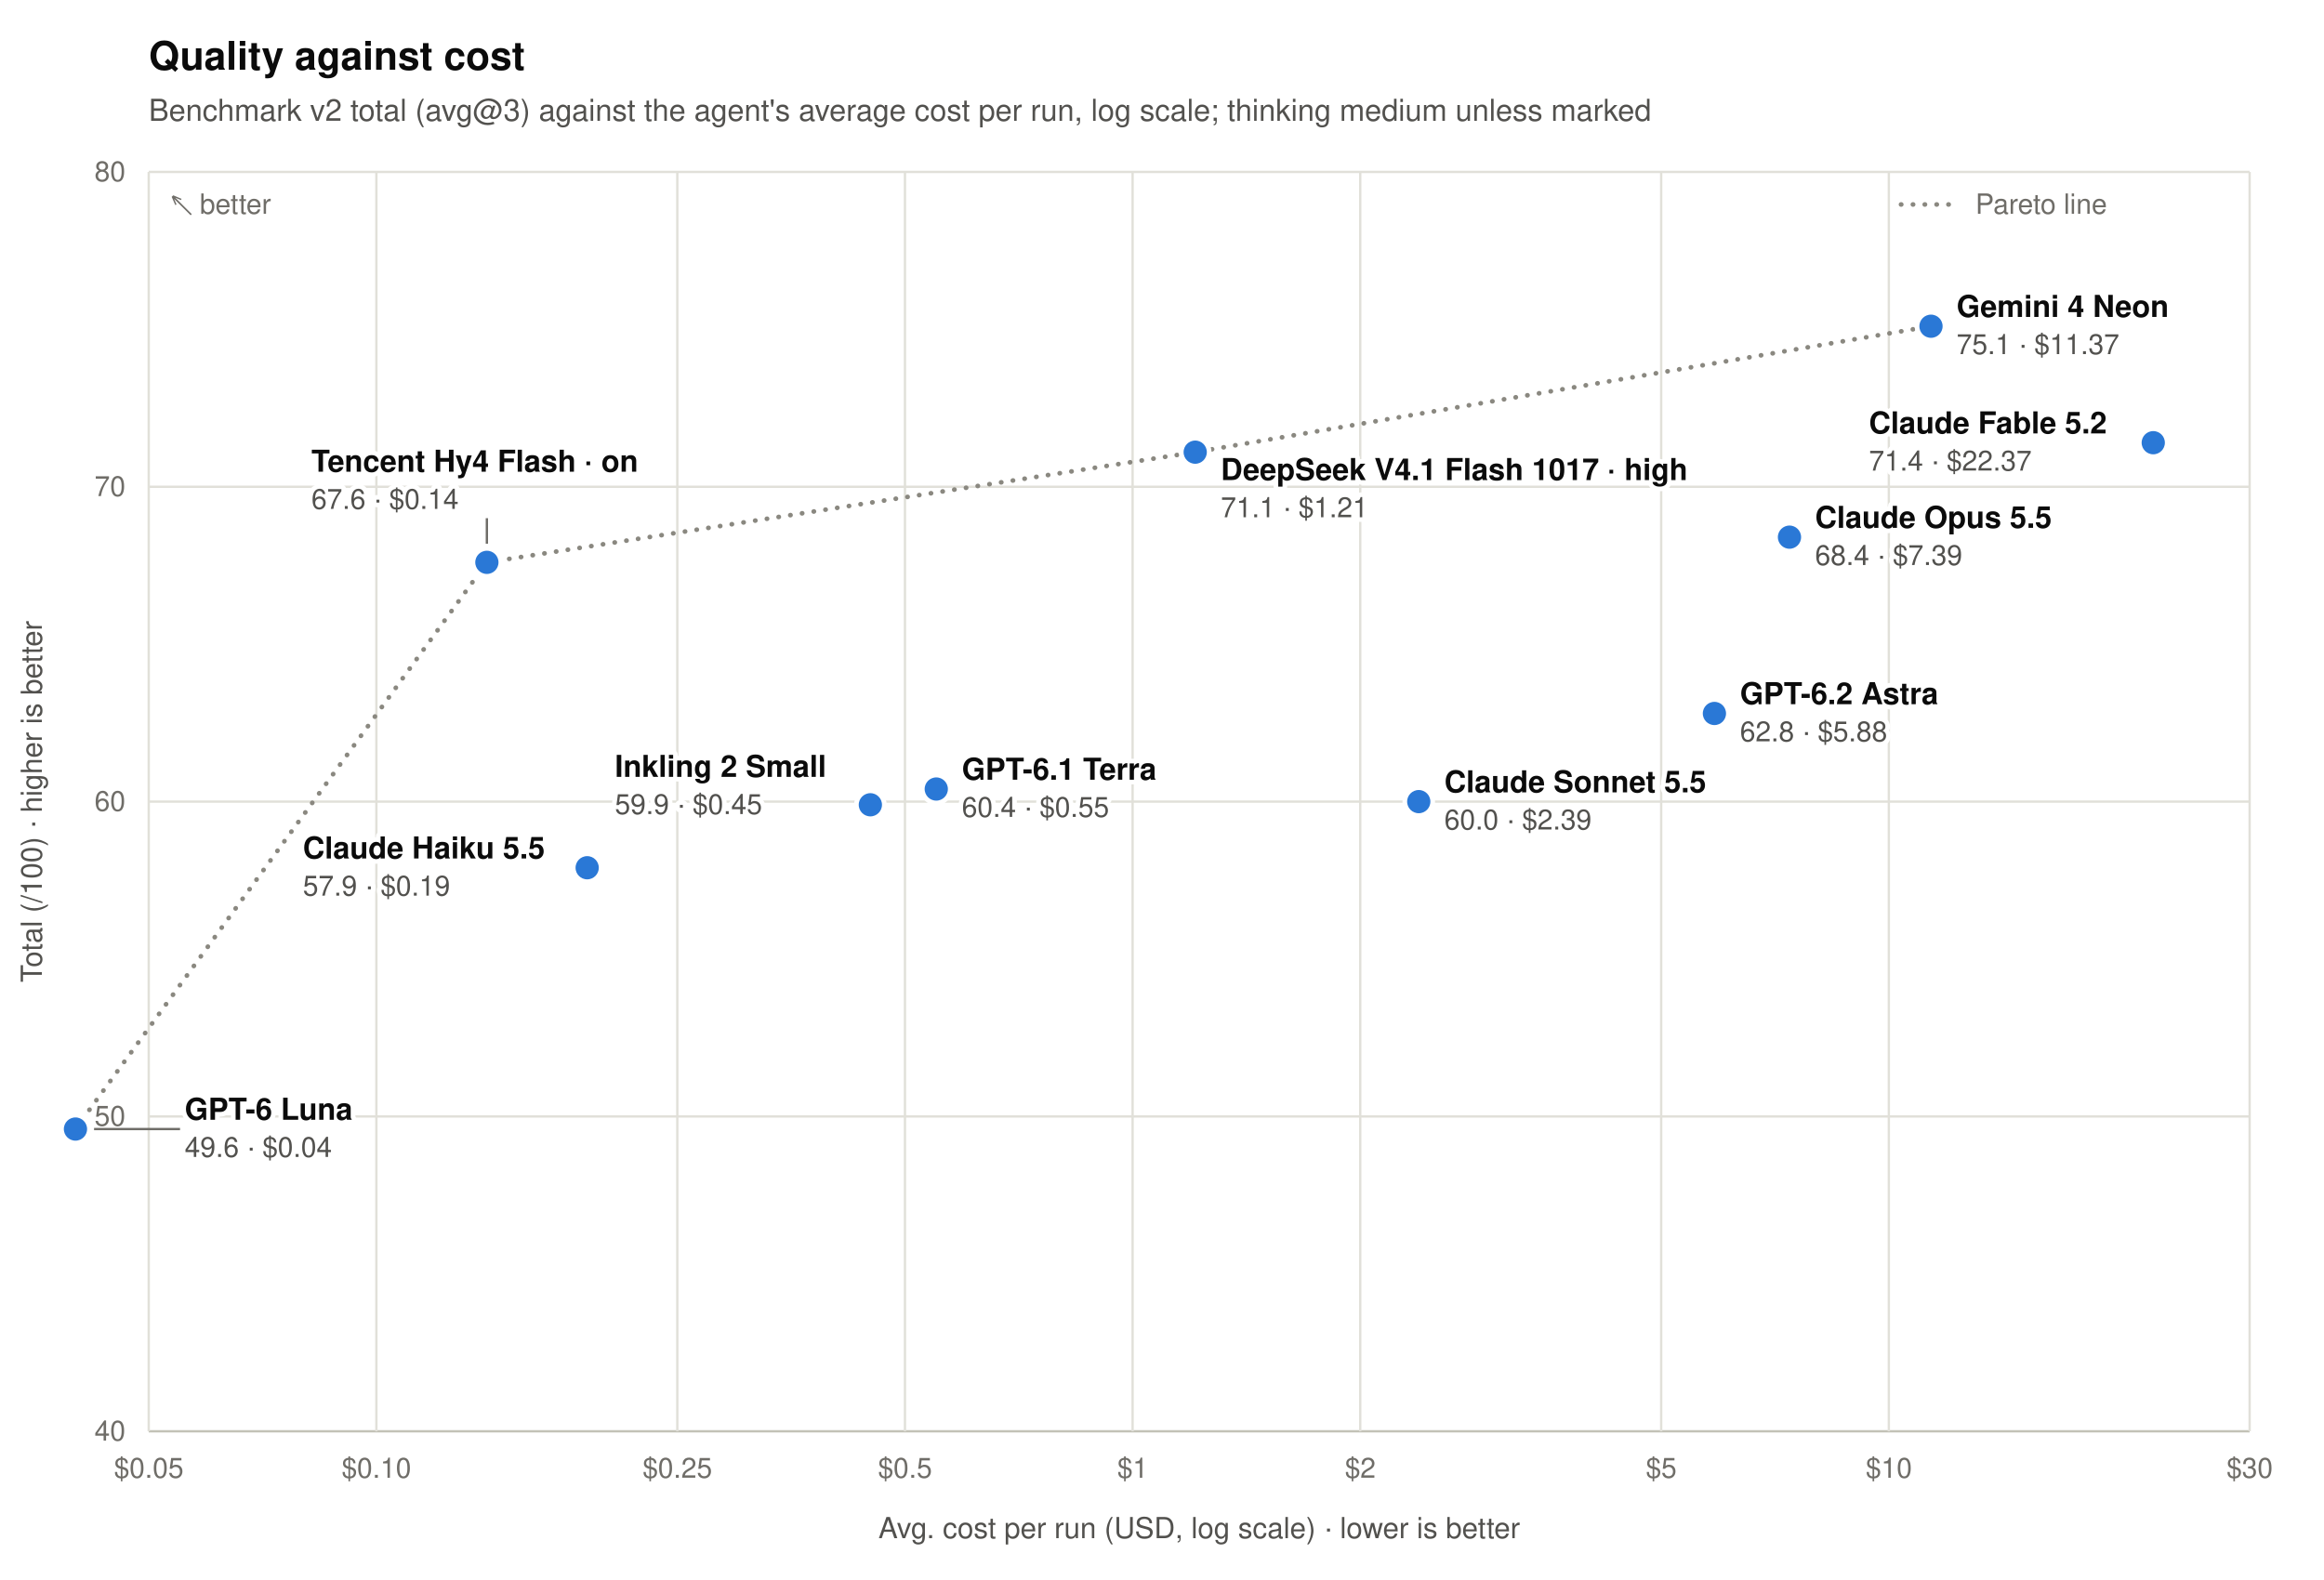
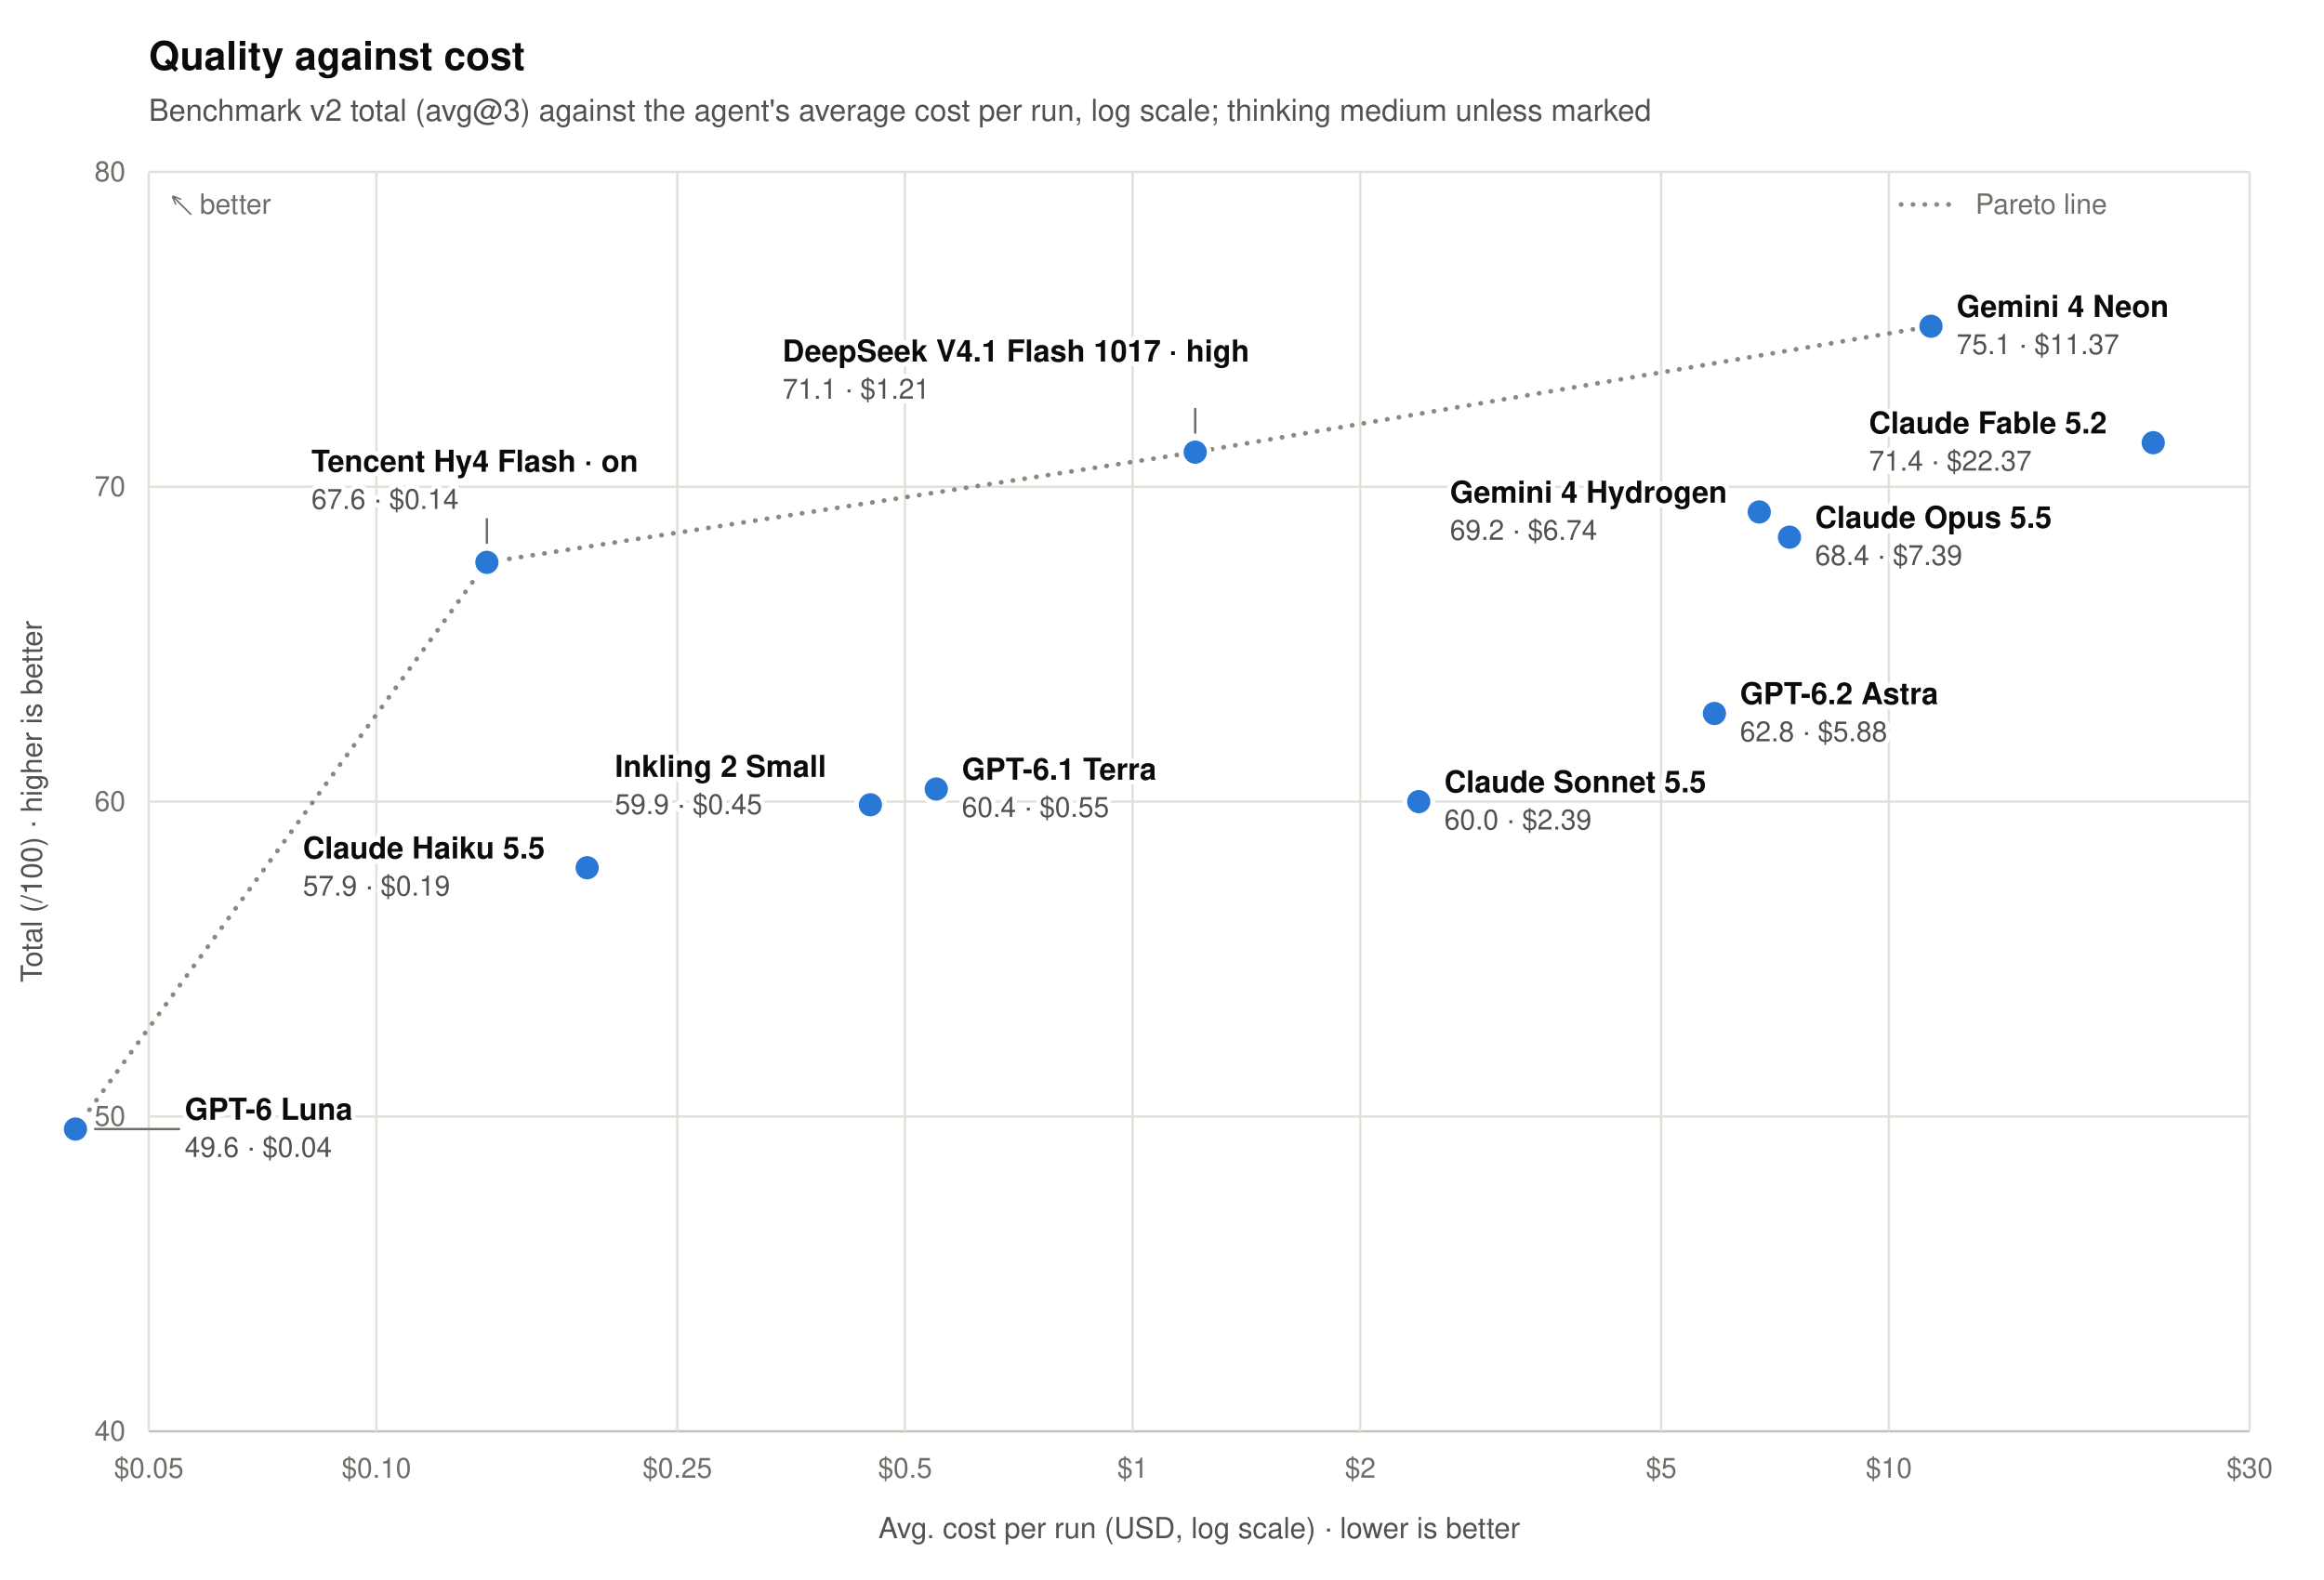
<svg xmlns="http://www.w3.org/2000/svg" width="1000" height="680" viewBox="0 0 1000 680" role="img" aria-labelledby="t d">
  <rect width="1000" height="680" fill="#ffffff" />
  <g font-family="system-ui, -apple-system, 'Segoe UI', Helvetica, Arial, sans-serif">
    <text x="64" y="30" font-size="17" font-weight="600" fill="#0b0b0b">Quality against cost</text>
    <text x="64" y="52" font-size="13" fill="#52514e">Benchmark v2 total (avg@3) against the agent's average cost per run, log scale; thinking medium unless marked</text>
    <line x1="64" x2="968" y1="616" y2="616" stroke="#c3c2b7" stroke-width="1" />
    <text x="54" y="620" font-size="12" text-anchor="end" fill="#6f6d68" style="font-variant-numeric: tabular-nums">40</text>
    <line x1="64" x2="968" y1="480.5" y2="480.5" stroke="#e1e0d9" stroke-width="1" />
    <text x="54" y="484.5" font-size="12" text-anchor="end" fill="#6f6d68" style="font-variant-numeric: tabular-nums">50</text>
    <line x1="64" x2="968" y1="345" y2="345" stroke="#e1e0d9" stroke-width="1" />
    <text x="54" y="349" font-size="12" text-anchor="end" fill="#6f6d68" style="font-variant-numeric: tabular-nums">60</text>
    <line x1="64" x2="968" y1="209.5" y2="209.5" stroke="#e1e0d9" stroke-width="1" />
    <text x="54" y="213.5" font-size="12" text-anchor="end" fill="#6f6d68" style="font-variant-numeric: tabular-nums">70</text>
    <line x1="64" x2="968" y1="74" y2="74" stroke="#e1e0d9" stroke-width="1" />
    <text x="54" y="78" font-size="12" text-anchor="end" fill="#6f6d68" style="font-variant-numeric: tabular-nums">80</text>
    <line x1="64" x2="64" y1="74" y2="616" stroke="#e1e0d9" stroke-width="1" />
    <text x="64" y="636" font-size="12" text-anchor="middle" fill="#6f6d68" style="font-variant-numeric: tabular-nums">$0.05</text>
    <line x1="161.95" x2="161.95" y1="74" y2="616" stroke="#e1e0d9" stroke-width="1" />
    <text x="161.95" y="636" font-size="12" text-anchor="middle" fill="#6f6d68" style="font-variant-numeric: tabular-nums">$0.10</text>
    <line x1="291.44" x2="291.44" y1="74" y2="616" stroke="#e1e0d9" stroke-width="1" />
    <text x="291.44" y="636" font-size="12" text-anchor="middle" fill="#6f6d68" style="font-variant-numeric: tabular-nums">$0.25</text>
    <line x1="389.4" x2="389.4" y1="74" y2="616" stroke="#e1e0d9" stroke-width="1" />
    <text x="389.4" y="636" font-size="12" text-anchor="middle" fill="#6f6d68" style="font-variant-numeric: tabular-nums">$0.5</text>
    <line x1="487.35" x2="487.35" y1="74" y2="616" stroke="#e1e0d9" stroke-width="1" />
    <text x="487.35" y="636" font-size="12" text-anchor="middle" fill="#6f6d68" style="font-variant-numeric: tabular-nums">$1</text>
    <line x1="585.3" x2="585.3" y1="74" y2="616" stroke="#e1e0d9" stroke-width="1" />
    <text x="585.3" y="636" font-size="12" text-anchor="middle" fill="#6f6d68" style="font-variant-numeric: tabular-nums">$2</text>
    <line x1="714.79" x2="714.79" y1="74" y2="616" stroke="#e1e0d9" stroke-width="1" />
    <text x="714.79" y="636" font-size="12" text-anchor="middle" fill="#6f6d68" style="font-variant-numeric: tabular-nums">$5</text>
    <line x1="812.75" x2="812.75" y1="74" y2="616" stroke="#e1e0d9" stroke-width="1" />
    <text x="812.75" y="636" font-size="12" text-anchor="middle" fill="#6f6d68" style="font-variant-numeric: tabular-nums">$10</text>
    <line x1="968" x2="968" y1="74" y2="616" stroke="#e1e0d9" stroke-width="1" />
    <text x="968" y="636" font-size="12" text-anchor="middle" fill="#6f6d68" style="font-variant-numeric: tabular-nums">$30</text>
    <text x="516" y="662" font-size="12.5" text-anchor="middle" fill="#52514e">Avg. cost per run (USD, log scale) · lower is better</text>
    <text transform="translate(18 345) rotate(-90)" font-size="12.5" text-anchor="middle" fill="#52514e">Total (/100) · higher is better</text>
    <text x="74" y="92" font-size="12" fill="#6f6d68">↖ better</text>
    <polyline points="32.47,485.92 209.5,242.02 514.29,194.6 830.89,140.4" fill="none" stroke="#8a8880" stroke-width="2" stroke-dasharray="0.1 5" stroke-linecap="round" />
    <line x1="818" x2="842" y1="88" y2="88" stroke="#8a8880" stroke-width="2" stroke-dasharray="0.1 5" stroke-linecap="round" />
    <text x="850" y="92" font-size="12" fill="#6f6d68">Pareto line</text>
+     <line x1="514.29" y1="186.6" x2="514.29" y2="175.6" stroke="#6f6d68" stroke-width="1" />
    <line x1="209.5" y1="234.02" x2="209.5" y2="223.02" stroke="#6f6d68" stroke-width="1" />
    <line x1="40.47" y1="485.92" x2="77.47" y2="485.92" stroke="#6f6d68" stroke-width="1" />
    <circle cx="830.89" cy="140.4" r="6" fill="#2a78d6" stroke="#ffffff" stroke-width="2" />
    <circle cx="926.53" cy="190.53" r="6" fill="#2a78d6" stroke="#ffffff" stroke-width="2" />
    <circle cx="514.29" cy="194.6" r="6" fill="#2a78d6" stroke="#ffffff" stroke-width="2" />
+     <circle cx="756.99" cy="220.34" r="6" fill="#2a78d6" stroke="#ffffff" stroke-width="2" />
    <circle cx="770" cy="231.18" r="6" fill="#2a78d6" stroke="#ffffff" stroke-width="2" />
    <circle cx="209.5" cy="242.02" r="6" fill="#2a78d6" stroke="#ffffff" stroke-width="2" />
    <circle cx="737.7" cy="307.06" r="6" fill="#2a78d6" stroke="#ffffff" stroke-width="2" />
    <circle cx="402.87" cy="339.58" r="6" fill="#2a78d6" stroke="#ffffff" stroke-width="2" />
    <circle cx="610.48" cy="345" r="6" fill="#2a78d6" stroke="#ffffff" stroke-width="2" />
    <circle cx="374.51" cy="346.36" r="6" fill="#2a78d6" stroke="#ffffff" stroke-width="2" />
    <circle cx="252.66" cy="373.46" r="6" fill="#2a78d6" stroke="#ffffff" stroke-width="2" />
    <circle cx="32.47" cy="485.92" r="6" fill="#2a78d6" stroke="#ffffff" stroke-width="2" />
    <text x="841.89" y="136.4" font-size="13" font-weight="600" fill="#0b0b0b" stroke="#ffffff" stroke-width="4" stroke-linejoin="round" paint-order="stroke">Gemini 4 Neon</text>
    <text x="841.89" y="152.4" font-size="12" fill="#52514e" stroke="#ffffff" stroke-width="4" stroke-linejoin="round" paint-order="stroke" style="font-variant-numeric: tabular-nums">75.1 · $11.37</text>
    <text x="804.18" y="186.53" font-size="13" font-weight="600" fill="#0b0b0b" stroke="#ffffff" stroke-width="4" stroke-linejoin="round" paint-order="stroke">Claude Fable 5.2</text>
    <text x="804.18" y="202.53" font-size="12" fill="#52514e" stroke="#ffffff" stroke-width="4" stroke-linejoin="round" paint-order="stroke" style="font-variant-numeric: tabular-nums">71.4 · $22.37</text>
-     <text x="525.29" y="206.6" font-size="13" font-weight="600" fill="#0b0b0b" stroke="#ffffff" stroke-width="4" stroke-linejoin="round" paint-order="stroke">DeepSeek V4.1 Flash 1017 · high</text>
-     <text x="525.29" y="222.6" font-size="12" fill="#52514e" stroke="#ffffff" stroke-width="4" stroke-linejoin="round" paint-order="stroke" style="font-variant-numeric: tabular-nums">71.1 · $1.21</text>
+     <text x="336.7" y="155.6" font-size="13" font-weight="600" fill="#0b0b0b" stroke="#ffffff" stroke-width="4" stroke-linejoin="round" paint-order="stroke">DeepSeek V4.1 Flash 1017 · high</text>
+     <text x="336.7" y="171.6" font-size="12" fill="#52514e" stroke="#ffffff" stroke-width="4" stroke-linejoin="round" paint-order="stroke" style="font-variant-numeric: tabular-nums">71.1 · $1.21</text>
+     <text x="623.9" y="216.34" font-size="13" font-weight="600" fill="#0b0b0b" stroke="#ffffff" stroke-width="4" stroke-linejoin="round" paint-order="stroke">Gemini 4 Hydrogen</text>
+     <text x="623.9" y="232.34" font-size="12" fill="#52514e" stroke="#ffffff" stroke-width="4" stroke-linejoin="round" paint-order="stroke" style="font-variant-numeric: tabular-nums">69.2 · $6.74</text>
    <text x="781" y="227.18" font-size="13" font-weight="600" fill="#0b0b0b" stroke="#ffffff" stroke-width="4" stroke-linejoin="round" paint-order="stroke">Claude Opus 5.5</text>
    <text x="781" y="243.18" font-size="12" fill="#52514e" stroke="#ffffff" stroke-width="4" stroke-linejoin="round" paint-order="stroke" style="font-variant-numeric: tabular-nums">68.4 · $7.39</text>
    <text x="133.99" y="203.02" font-size="13" font-weight="600" fill="#0b0b0b" stroke="#ffffff" stroke-width="4" stroke-linejoin="round" paint-order="stroke">Tencent Hy4 Flash · on</text>
    <text x="133.99" y="219.02" font-size="12" fill="#52514e" stroke="#ffffff" stroke-width="4" stroke-linejoin="round" paint-order="stroke" style="font-variant-numeric: tabular-nums">67.6 · $0.14</text>
    <text x="748.7" y="303.06" font-size="13" font-weight="600" fill="#0b0b0b" stroke="#ffffff" stroke-width="4" stroke-linejoin="round" paint-order="stroke">GPT-6.2 Astra</text>
    <text x="748.7" y="319.06" font-size="12" fill="#52514e" stroke="#ffffff" stroke-width="4" stroke-linejoin="round" paint-order="stroke" style="font-variant-numeric: tabular-nums">62.8 · $5.88</text>
    <text x="413.87" y="335.58" font-size="13" font-weight="600" fill="#0b0b0b" stroke="#ffffff" stroke-width="4" stroke-linejoin="round" paint-order="stroke">GPT-6.1 Terra</text>
    <text x="413.87" y="351.58" font-size="12" fill="#52514e" stroke="#ffffff" stroke-width="4" stroke-linejoin="round" paint-order="stroke" style="font-variant-numeric: tabular-nums">60.4 · $0.55</text>
    <text x="621.48" y="341" font-size="13" font-weight="600" fill="#0b0b0b" stroke="#ffffff" stroke-width="4" stroke-linejoin="round" paint-order="stroke">Claude Sonnet 5.5</text>
    <text x="621.48" y="357" font-size="12" fill="#52514e" stroke="#ffffff" stroke-width="4" stroke-linejoin="round" paint-order="stroke" style="font-variant-numeric: tabular-nums">60.0 · $2.39</text>
    <text x="264.57" y="334.36" font-size="13" font-weight="600" fill="#0b0b0b" stroke="#ffffff" stroke-width="4" stroke-linejoin="round" paint-order="stroke">Inkling 2 Small</text>
    <text x="264.57" y="350.36" font-size="12" fill="#52514e" stroke="#ffffff" stroke-width="4" stroke-linejoin="round" paint-order="stroke" style="font-variant-numeric: tabular-nums">59.9 · $0.45</text>
    <text x="130.32" y="369.46" font-size="13" font-weight="600" fill="#0b0b0b" stroke="#ffffff" stroke-width="4" stroke-linejoin="round" paint-order="stroke">Claude Haiku 5.5</text>
    <text x="130.32" y="385.46" font-size="12" fill="#52514e" stroke="#ffffff" stroke-width="4" stroke-linejoin="round" paint-order="stroke" style="font-variant-numeric: tabular-nums">57.9 · $0.19</text>
    <text x="79.47" y="481.92" font-size="13" font-weight="600" fill="#0b0b0b" stroke="#ffffff" stroke-width="4" stroke-linejoin="round" paint-order="stroke">GPT-6 Luna</text>
    <text x="79.47" y="497.92" font-size="12" fill="#52514e" stroke="#ffffff" stroke-width="4" stroke-linejoin="round" paint-order="stroke" style="font-variant-numeric: tabular-nums">49.6 · $0.04</text>
  </g>
</svg>
